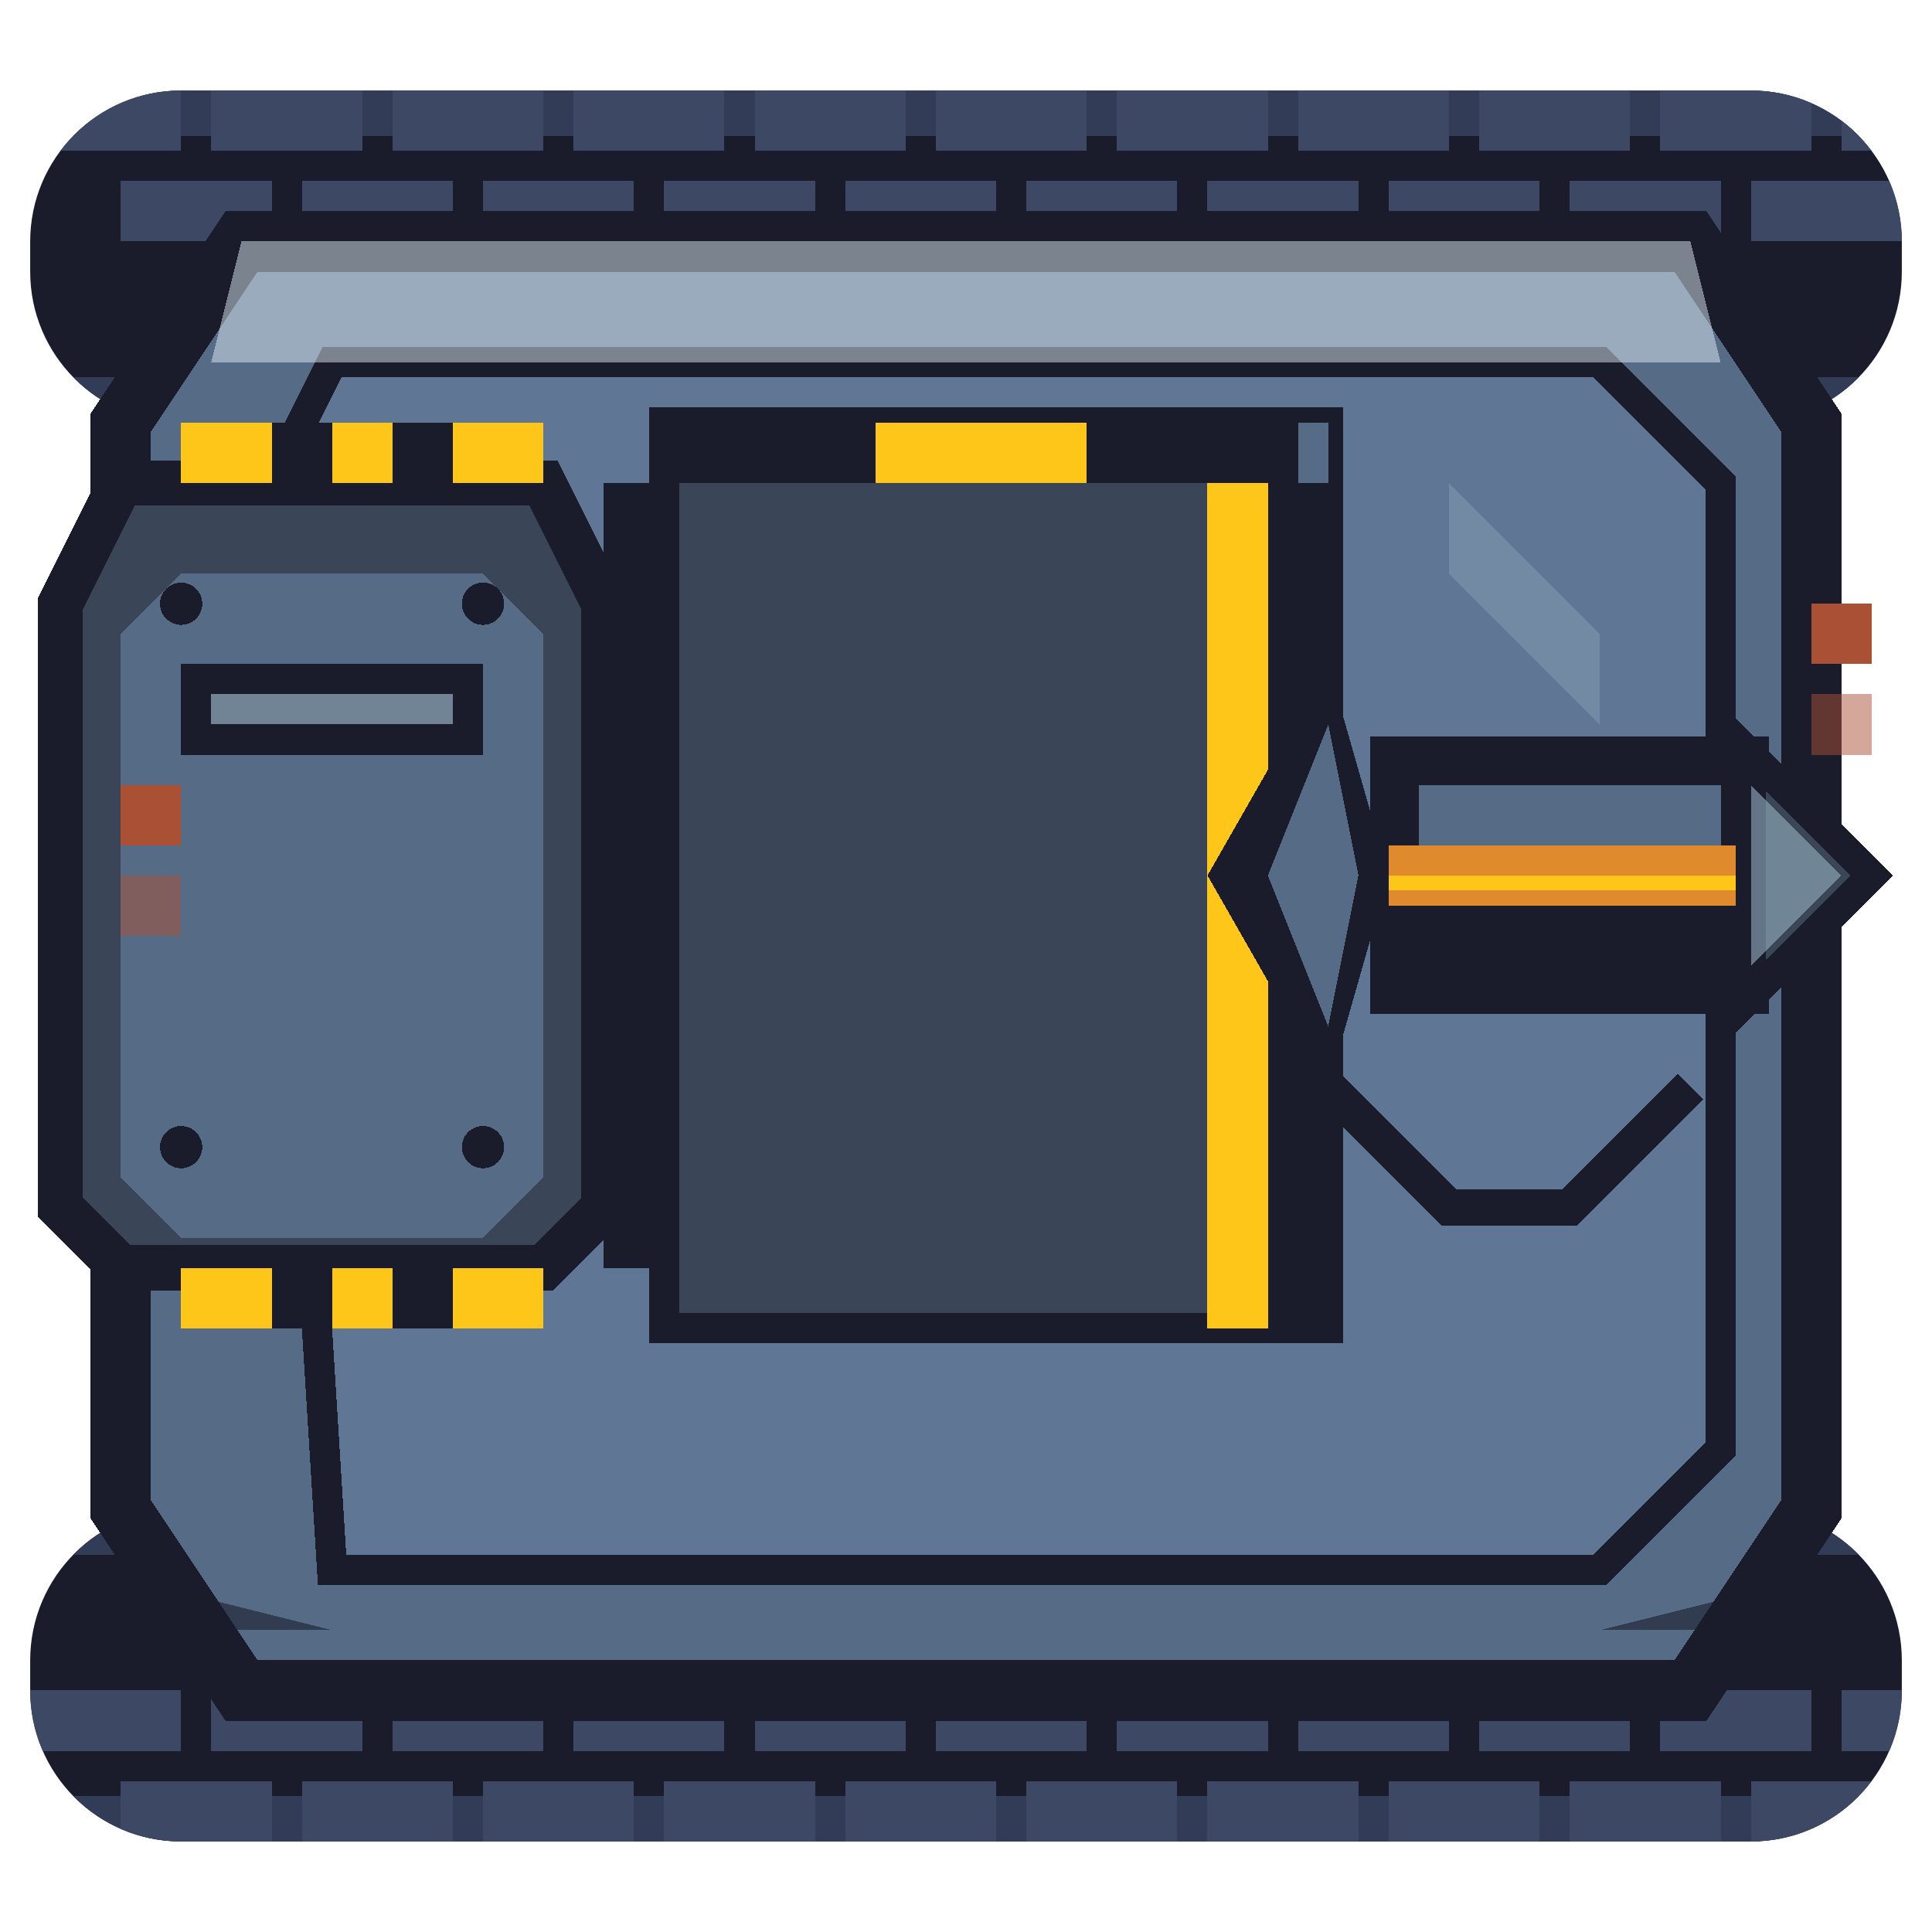
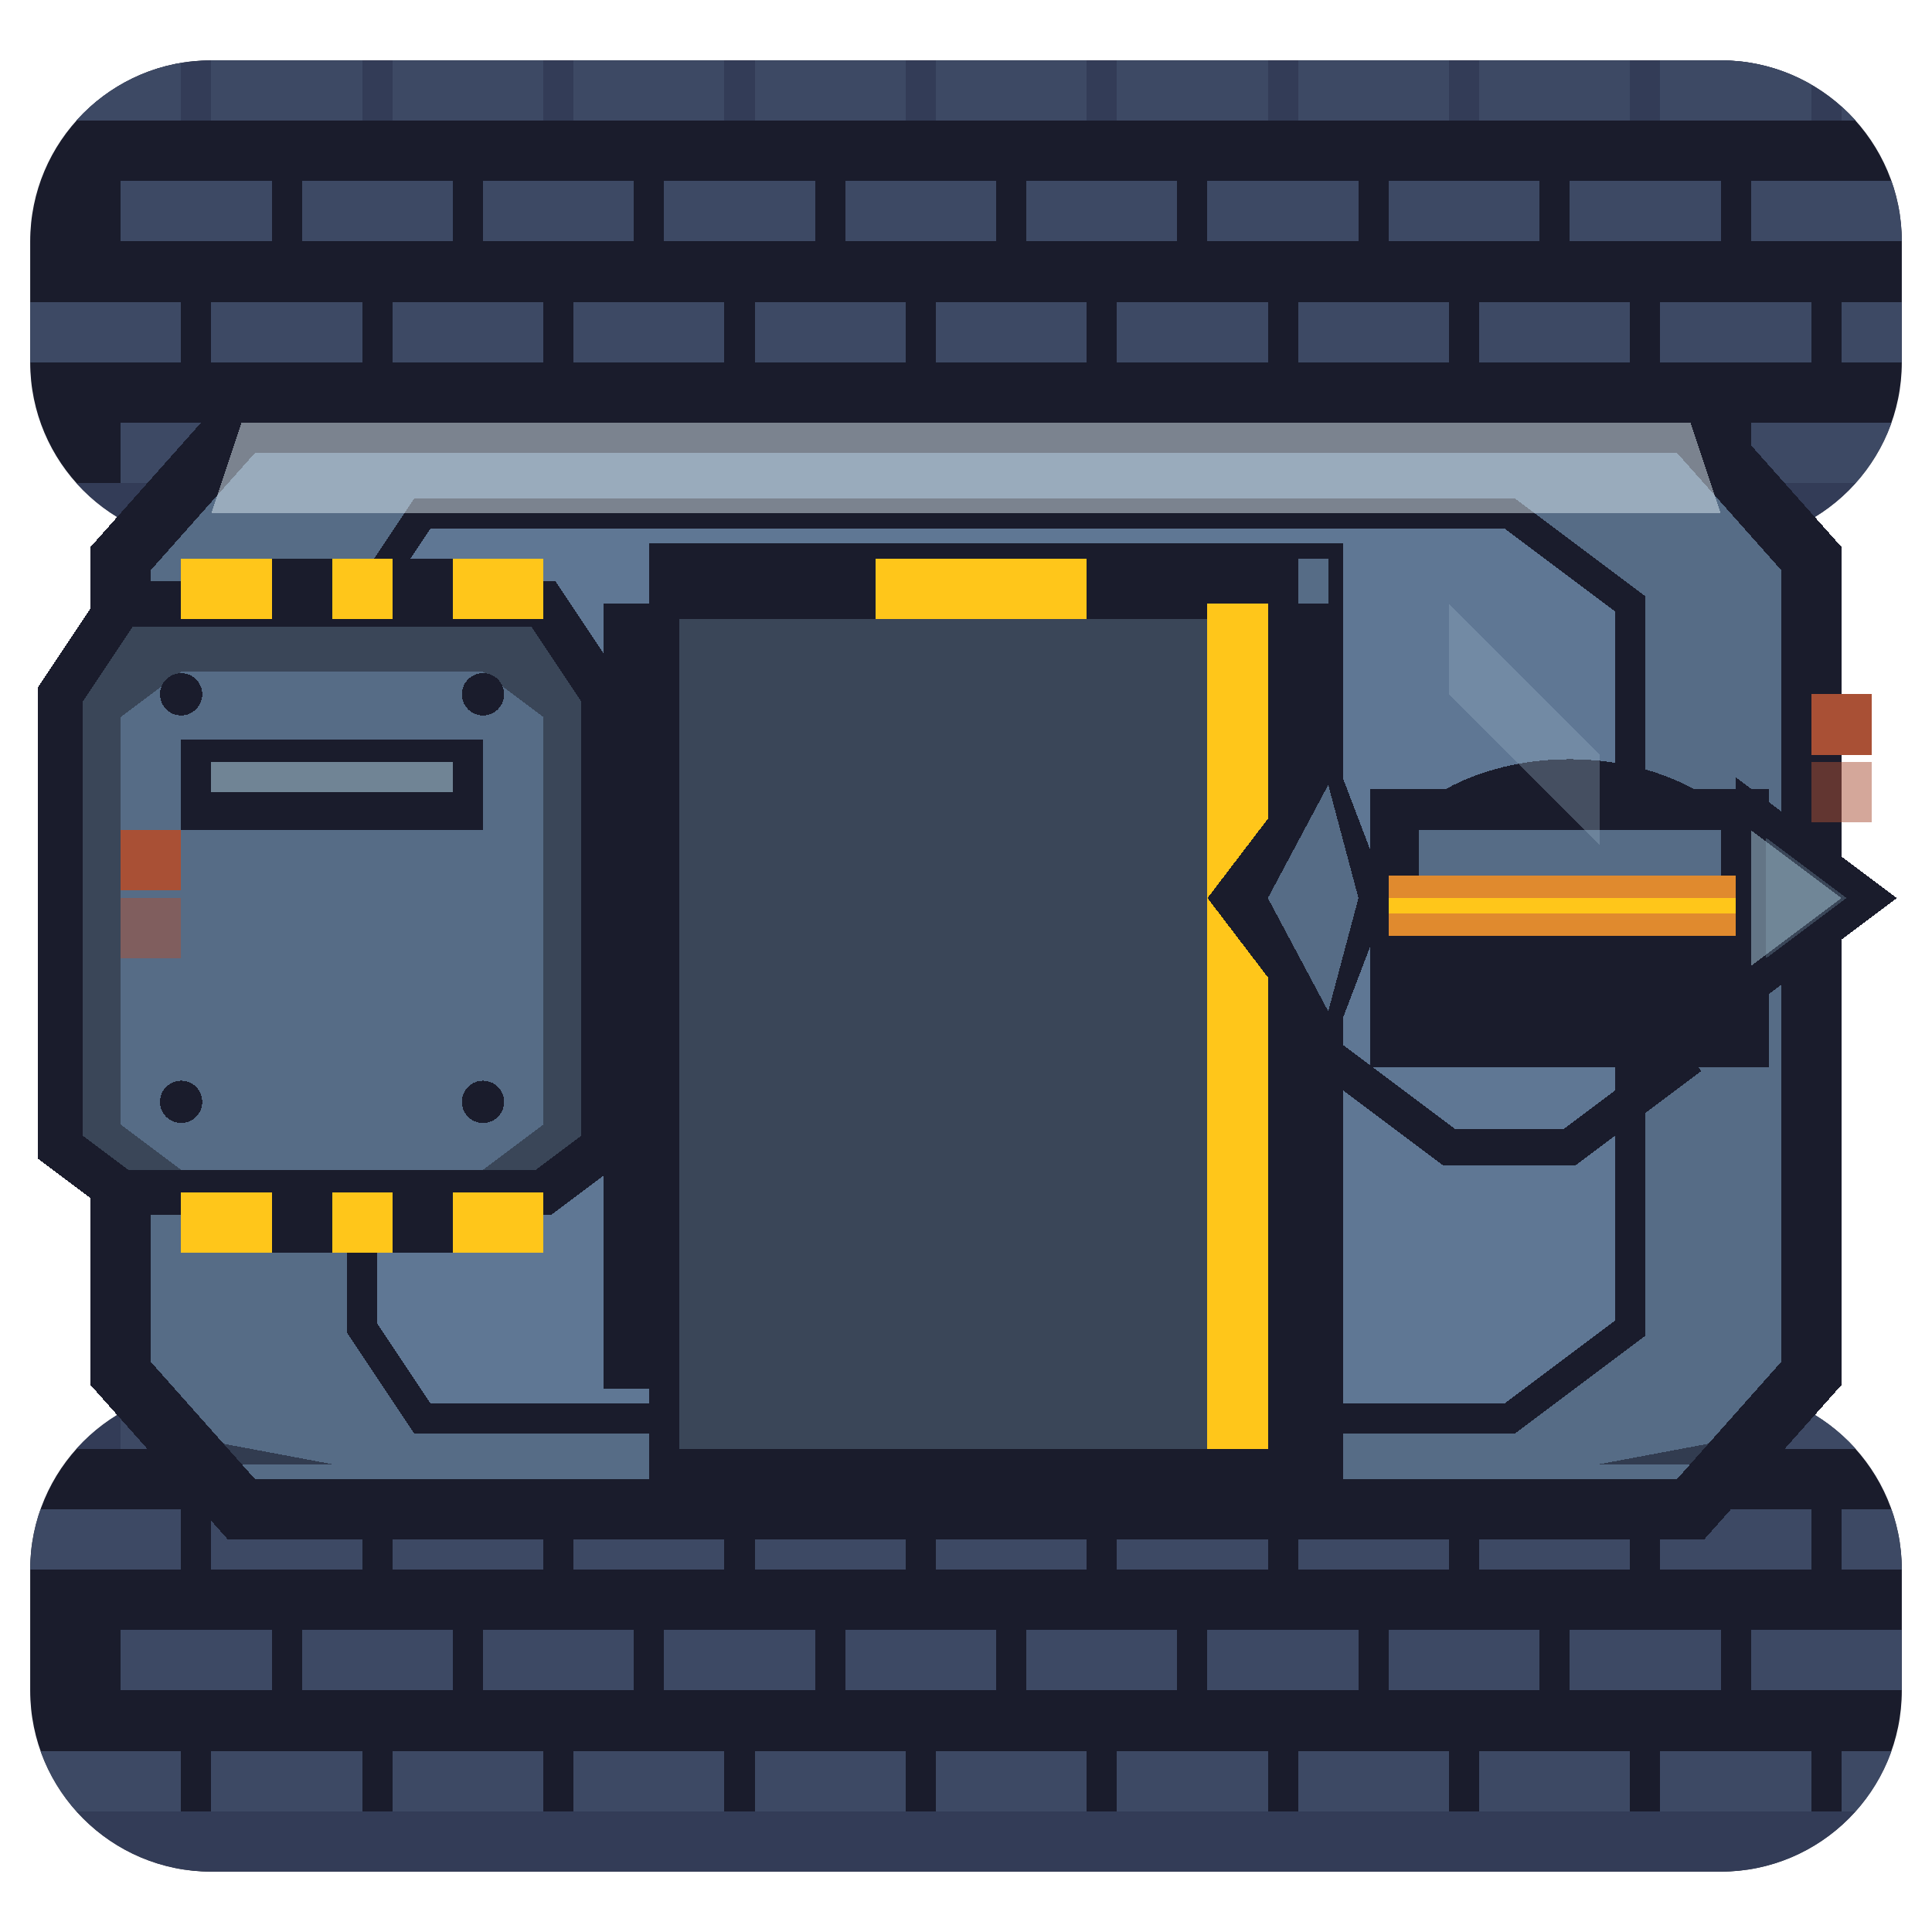
<svg xmlns="http://www.w3.org/2000/svg" width="64" height="64" viewBox="0 0 64 64" shape-rendering="crispEdges">
  <defs>
    <clipPath id="stTrackClip">
-       <rect x="1" y="3" width="62" height="11" rx="5" ry="5" />
-       <rect x="1" y="50" width="62" height="11" rx="5" ry="5" />
+       <rect x="1" y="2" width="62" height="16" rx="6" ry="6" />
+       <rect x="1" y="46" width="62" height="16" rx="6" ry="6" />
    </clipPath>
  </defs>
  <g clip-path="url(#stTrackClip)">
-     <rect x="1" y="3" width="62" height="11" fill="#1a1c2c" />
-     <rect x="1" y="3" width="62" height="1.5" fill="#333c57" />
-     <rect x="1" y="12.5" width="62" height="1.5" fill="#333c57" />
+     <rect x="1" y="2" width="62" height="16" fill="#1a1c2c" />
+     <rect x="1" y="2" width="62" height="2" fill="#333c57" />
+     <rect x="1" y="16" width="62" height="2" fill="#333c57" />
    <g fill="#3d4964">
-       <rect x="1" y="3" width="5" height="2" />
-       <rect x="7" y="3" width="5" height="2" />
-       <rect x="13" y="3" width="5" height="2" />
-       <rect x="19" y="3" width="5" height="2" />
-       <rect x="25" y="3" width="5" height="2" />
-       <rect x="31" y="3" width="5" height="2" />
-       <rect x="37" y="3" width="5" height="2" />
-       <rect x="43" y="3" width="5" height="2" />
-       <rect x="49" y="3" width="5" height="2" />
-       <rect x="55" y="3" width="5" height="2" />
-       <rect x="61" y="3" width="2" height="2" />
+       <rect x="1" y="2" width="5" height="2" />
+       <rect x="7" y="2" width="5" height="2" />
+       <rect x="13" y="2" width="5" height="2" />
+       <rect x="19" y="2" width="5" height="2" />
+       <rect x="25" y="2" width="5" height="2" />
+       <rect x="31" y="2" width="5" height="2" />
+       <rect x="37" y="2" width="5" height="2" />
+       <rect x="43" y="2" width="5" height="2" />
+       <rect x="49" y="2" width="5" height="2" />
+       <rect x="55" y="2" width="5" height="2" />
+       <rect x="61" y="2" width="2" height="2" />
      <rect x="4" y="6" width="5" height="2" />
      <rect x="10" y="6" width="5" height="2" />
      <rect x="16" y="6" width="5" height="2" />
      <rect x="22" y="6" width="5" height="2" />
      <rect x="28" y="6" width="5" height="2" />
      <rect x="34" y="6" width="5" height="2" />
      <rect x="40" y="6" width="5" height="2" />
      <rect x="46" y="6" width="5" height="2" />
      <rect x="52" y="6" width="5" height="2" />
      <rect x="58" y="6" width="5" height="2" />
+       <rect x="1" y="10" width="5" height="2" />
+       <rect x="7" y="10" width="5" height="2" />
+       <rect x="13" y="10" width="5" height="2" />
+       <rect x="19" y="10" width="5" height="2" />
+       <rect x="25" y="10" width="5" height="2" />
+       <rect x="31" y="10" width="5" height="2" />
+       <rect x="37" y="10" width="5" height="2" />
+       <rect x="43" y="10" width="5" height="2" />
+       <rect x="49" y="10" width="5" height="2" />
+       <rect x="55" y="10" width="5" height="2" />
+       <rect x="61" y="10" width="2" height="2" />
+       <rect x="4" y="14" width="5" height="2" />
+       <rect x="10" y="14" width="5" height="2" />
+       <rect x="16" y="14" width="5" height="2" />
+       <rect x="22" y="14" width="5" height="2" />
+       <rect x="28" y="14" width="5" height="2" />
+       <rect x="34" y="14" width="5" height="2" />
+       <rect x="40" y="14" width="5" height="2" />
+       <rect x="46" y="14" width="5" height="2" />
+       <rect x="52" y="14" width="5" height="2" />
+       <rect x="58" y="14" width="5" height="2" />
    </g>
  </g>
  <g clip-path="url(#stTrackClip)">
-     <rect x="1" y="50" width="62" height="11" fill="#1a1c2c" />
-     <rect x="1" y="50" width="62" height="1.5" fill="#333c57" />
-     <rect x="1" y="59.5" width="62" height="1.5" fill="#333c57" />
+     <rect x="1" y="46" width="62" height="16" fill="#1a1c2c" />
+     <rect x="1" y="46" width="62" height="2" fill="#333c57" />
+     <rect x="1" y="60" width="62" height="2" fill="#333c57" />
    <g fill="#3d4964">
-       <rect x="1" y="56" width="5" height="2" />
-       <rect x="7" y="56" width="5" height="2" />
-       <rect x="13" y="56" width="5" height="2" />
-       <rect x="19" y="56" width="5" height="2" />
-       <rect x="25" y="56" width="5" height="2" />
-       <rect x="31" y="56" width="5" height="2" />
-       <rect x="37" y="56" width="5" height="2" />
-       <rect x="43" y="56" width="5" height="2" />
-       <rect x="49" y="56" width="5" height="2" />
-       <rect x="55" y="56" width="5" height="2" />
-       <rect x="61" y="56" width="2" height="2" />
-       <rect x="4" y="59" width="5" height="2" />
-       <rect x="10" y="59" width="5" height="2" />
-       <rect x="16" y="59" width="5" height="2" />
-       <rect x="22" y="59" width="5" height="2" />
-       <rect x="28" y="59" width="5" height="2" />
-       <rect x="34" y="59" width="5" height="2" />
-       <rect x="40" y="59" width="5" height="2" />
-       <rect x="46" y="59" width="5" height="2" />
-       <rect x="52" y="59" width="5" height="2" />
-       <rect x="58" y="59" width="5" height="2" />
+       <rect x="4" y="46" width="5" height="2" />
+       <rect x="10" y="46" width="5" height="2" />
+       <rect x="16" y="46" width="5" height="2" />
+       <rect x="22" y="46" width="5" height="2" />
+       <rect x="28" y="46" width="5" height="2" />
+       <rect x="34" y="46" width="5" height="2" />
+       <rect x="40" y="46" width="5" height="2" />
+       <rect x="46" y="46" width="5" height="2" />
+       <rect x="52" y="46" width="5" height="2" />
+       <rect x="58" y="46" width="5" height="2" />
+       <rect x="1" y="50" width="5" height="2" />
+       <rect x="7" y="50" width="5" height="2" />
+       <rect x="13" y="50" width="5" height="2" />
+       <rect x="19" y="50" width="5" height="2" />
+       <rect x="25" y="50" width="5" height="2" />
+       <rect x="31" y="50" width="5" height="2" />
+       <rect x="37" y="50" width="5" height="2" />
+       <rect x="43" y="50" width="5" height="2" />
+       <rect x="49" y="50" width="5" height="2" />
+       <rect x="55" y="50" width="5" height="2" />
+       <rect x="61" y="50" width="2" height="2" />
+       <rect x="4" y="54" width="5" height="2" />
+       <rect x="10" y="54" width="5" height="2" />
+       <rect x="16" y="54" width="5" height="2" />
+       <rect x="22" y="54" width="5" height="2" />
+       <rect x="28" y="54" width="5" height="2" />
+       <rect x="34" y="54" width="5" height="2" />
+       <rect x="40" y="54" width="5" height="2" />
+       <rect x="46" y="54" width="5" height="2" />
+       <rect x="52" y="54" width="5" height="2" />
+       <rect x="58" y="54" width="5" height="2" />
+       <rect x="1" y="58" width="5" height="2" />
+       <rect x="7" y="58" width="5" height="2" />
+       <rect x="13" y="58" width="5" height="2" />
+       <rect x="19" y="58" width="5" height="2" />
+       <rect x="25" y="58" width="5" height="2" />
+       <rect x="31" y="58" width="5" height="2" />
+       <rect x="37" y="58" width="5" height="2" />
+       <rect x="43" y="58" width="5" height="2" />
+       <rect x="49" y="58" width="5" height="2" />
+       <rect x="55" y="58" width="5" height="2" />
+       <rect x="61" y="58" width="2" height="2" />
    </g>
  </g>
-   <path d="M7 8H57L61 14V50L57 56H7L3 50V14Z" fill="#0a0e1a" opacity=".5" />
-   <path d="M8 8H56L60 14V50L56 56H8L4 50V14Z" fill="#566c86" stroke="#1a1c2c" stroke-width="2" />
-   <path d="M11 12H53L57 16V48L53 52H11L9 20V16Z" fill="#5f7794" stroke="#1a1c2c" stroke-width="1" />
-   <path d="M8 8H56L57 12H7Z" fill="#dceaf2" opacity=".5" />
-   <path d="M7 53L11 54H53L57 53V54H7Z" fill="#1a1c2c" opacity=".6" />
-   <path d="M4 16H18L20 20V40L18 42H4L2 40V20Z" fill="#0a0e1a" opacity=".5" />
-   <path d="M4 16H18L20 20V40L18 42H4L2 40V20Z" fill="#3a4658" stroke="#1a1c2c" stroke-width="1.5" />
-   <path d="M6 19H16L18 21V39L16 41H6L4 39V21Z" fill="#566c86" />
+   <path d="M10 14 H54 L58 18.5 V45.5 L54 50 H10 L6 45.5 V18.5 Z" fill="#0a0e1a" opacity=".5" />
+   <path d="M8 14 H56 L60 18.5 V45.5 L56 50 H8 L4 45.5 V18.5 Z" fill="#566c86" stroke="#1a1c2c" stroke-width="2" />
+   <path d="M14 17 H50 L54 20 V44 L50 47 H14 L12 44 V20 Z" fill="#5f7794" stroke="#1a1c2c" stroke-width="1" />
+   <path d="M8 14 H56 L57 17 H7 Z" fill="#dceaf2" opacity=".5" />
+   <path d="M7 47.75 L11 48.5 H53 L57 47.75 V48.5 H7 Z" fill="#1a1c2c" opacity=".6" />
+   <path d="M4 20 H18 L20 23 V38 L18 39.5 H4 L2 38 V23 Z" fill="#0a0e1a" opacity=".5" />
+   <path d="M4 20 H18 L20 23 V38 L18 39.5 H4 L2 38 V23 Z" fill="#3a4658" stroke="#1a1c2c" stroke-width="1.5" />
+   <path d="M6 22.25 H16 L18 23.75 V37.25 L16 38.75 H6 L4 37.25 V23.75 Z" fill="#566c86" />
  <g fill="#ffc61a">
-     <rect x="6" y="14" width="12" height="2" />
-     <rect x="6" y="42" width="12" height="2" />
+     <rect x="6" y="18.5" width="12" height="2" />
+     <rect x="6" y="39.5" width="12" height="2" />
  </g>
  <g fill="#1a1c2c">
-     <rect x="9" y="14" width="2" height="2" />
-     <rect x="13" y="14" width="2" height="2" />
-     <rect x="9" y="42" width="2" height="2" />
-     <rect x="13" y="42" width="2" height="2" />
+     <rect x="9" y="18.5" width="2" height="2" />
+     <rect x="13" y="18.5" width="2" height="2" />
+     <rect x="9" y="39.5" width="2" height="2" />
+     <rect x="13" y="39.5" width="2" height="2" />
  </g>
-   <rect x="6" y="22" width="10" height="3" fill="#1a1c2c" />
-   <rect x="7" y="23" width="8" height="1" fill="#94b0c2" opacity=".7" />
-   <rect x="20" y="16" width="2" height="26" fill="#1a1c2c" />
-   <rect x="22" y="14" width="22" height="30" fill="#3a4658" stroke="#1a1c2c" stroke-width="1" />
-   <rect x="22" y="14" width="22" height="2" fill="#566c86" />
+   <rect x="6" y="24.5" width="10" height="3" fill="#1a1c2c" />
+   <rect x="7" y="25.25" width="8" height="1" fill="#94b0c2" opacity=".7" />
+   <rect x="20" y="20" width="2" height="26" fill="#1a1c2c" />
+   <rect x="22" y="18.5" width="22" height="30" fill="#3a4658" stroke="#1a1c2c" stroke-width="1" />
+   <rect x="22" y="18.5" width="22" height="2" fill="#566c86" />
  <g fill="#1a1c2c">
-     <rect x="22" y="14" width="7" height="2" />
-     <rect x="36" y="14" width="7" height="2" />
+     <rect x="22" y="18.5" width="7" height="2" />
+     <rect x="36" y="18.5" width="7" height="2" />
  </g>
  <g fill="#ffc61a">
-     <rect x="29" y="14" width="7" height="2" />
+     <rect x="29" y="18.5" width="7" height="2" />
  </g>
  <g fill="#1a1c2c">
-     <rect x="42" y="16" width="2" height="28" />
+     <rect x="42" y="20" width="2" height="28" />
  </g>
  <g fill="#ffc61a">
-     <rect x="40" y="16" width="2" height="28" />
+     <rect x="40" y="20" width="2" height="28" />
  </g>
-   <ellipse cx="52" cy="29" rx="6" ry="4" fill="#0a0e1a" stroke="#1a1c2c" stroke-width="1.2" />
-   <rect x="46" y="25" width="12" height="8" fill="#1a1c2c" stroke="#1a1c2c" stroke-width="1.2" />
-   <rect x="47" y="26" width="10" height="2" fill="#566c86" />
-   <rect x="46" y="28" width="12" height="2" fill="#e08a2e" />
-   <rect x="46" y="29" width="12" height="0.5" fill="#ffc61a" />
-   <path d="M58 25L62 29L58 33Z" fill="#3a4658" stroke="#1a1c2c" stroke-width="1" />
-   <path d="M58 26L61 29L58 32Z" fill="#94b0c2" opacity=".6" />
-   <path d="M44 22L46 29L44 36L40 29Z" fill="#1a1c2c" />
-   <path d="M44 24L45 29L44 34L42 29Z" fill="#566c86" />
-   <path d="M44 36L48 40L52 40L56 36" fill="none" stroke="#1a1c2c" stroke-width="1.2" />
-   <rect x="4" y="26" width="2" height="2" fill="#a95035" />
-   <rect x="4" y="29" width="2" height="2" fill="#a95035" opacity=".5" />
-   <rect x="60" y="20" width="2" height="2" fill="#a95035" />
-   <rect x="60" y="23" width="2" height="2" fill="#a95035" opacity=".5" />
+   <ellipse cx="52" cy="29.75" rx="6" ry="4" fill="#0a0e1a" stroke="#1a1c2c" stroke-width="1.2" />
+   <rect x="46" y="26.75" width="12" height="8" fill="#1a1c2c" stroke="#1a1c2c" stroke-width="1.2" />
+   <rect x="47" y="27.5" width="10" height="2" fill="#566c86" />
+   <rect x="46" y="29" width="12" height="2" fill="#e08a2e" />
+   <rect x="46" y="29.75" width="12" height="0.5" fill="#ffc61a" />
+   <path d="M58 26.75 L62 29.75 L58 32.75 Z" fill="#3a4658" stroke="#1a1c2c" stroke-width="1" />
+   <path d="M58 27.5 L61 29.75 L58 32 Z" fill="#94b0c2" opacity=".6" />
+   <path d="M44 24.5 L46 29.75 L44 35 L40 29.75 Z" fill="#1a1c2c" />
+   <path d="M44 26 L45 29.75 L44 33.5 L42 29.75 Z" fill="#566c86" />
+   <path d="M44 35 L48 38 L52 38 L56 35" fill="none" stroke="#1a1c2c" stroke-width="1.2" />
+   <rect x="4" y="27.5" width="2" height="2" fill="#a95035" />
+   <rect x="4" y="29.75" width="2" height="2" fill="#a95035" opacity=".5" />
+   <rect x="60" y="23" width="2" height="2" fill="#a95035" />
+   <rect x="60" y="25.25" width="2" height="2" fill="#a95035" opacity=".5" />
  <g fill="#1a1c2c">
-     <circle cx="6" cy="20" r="0.7" />
-     <circle cx="16" cy="20" r="0.7" />
-     <circle cx="6" cy="38" r="0.7" />
-     <circle cx="16" cy="38" r="0.7" />
+     <circle cx="6" cy="23" r="0.7" />
+     <circle cx="16" cy="23" r="0.7" />
+     <circle cx="6" cy="36.5" r="0.7" />
+     <circle cx="16" cy="36.5" r="0.7" />
  </g>
-   <path d="M48 16l5 5v3l-5-5Z" fill="#94b0c2" opacity=".35" />
+   <path d="M48 20 l5 5 v3 l-5 -5 Z" fill="#94b0c2" opacity=".35" />
</svg>
